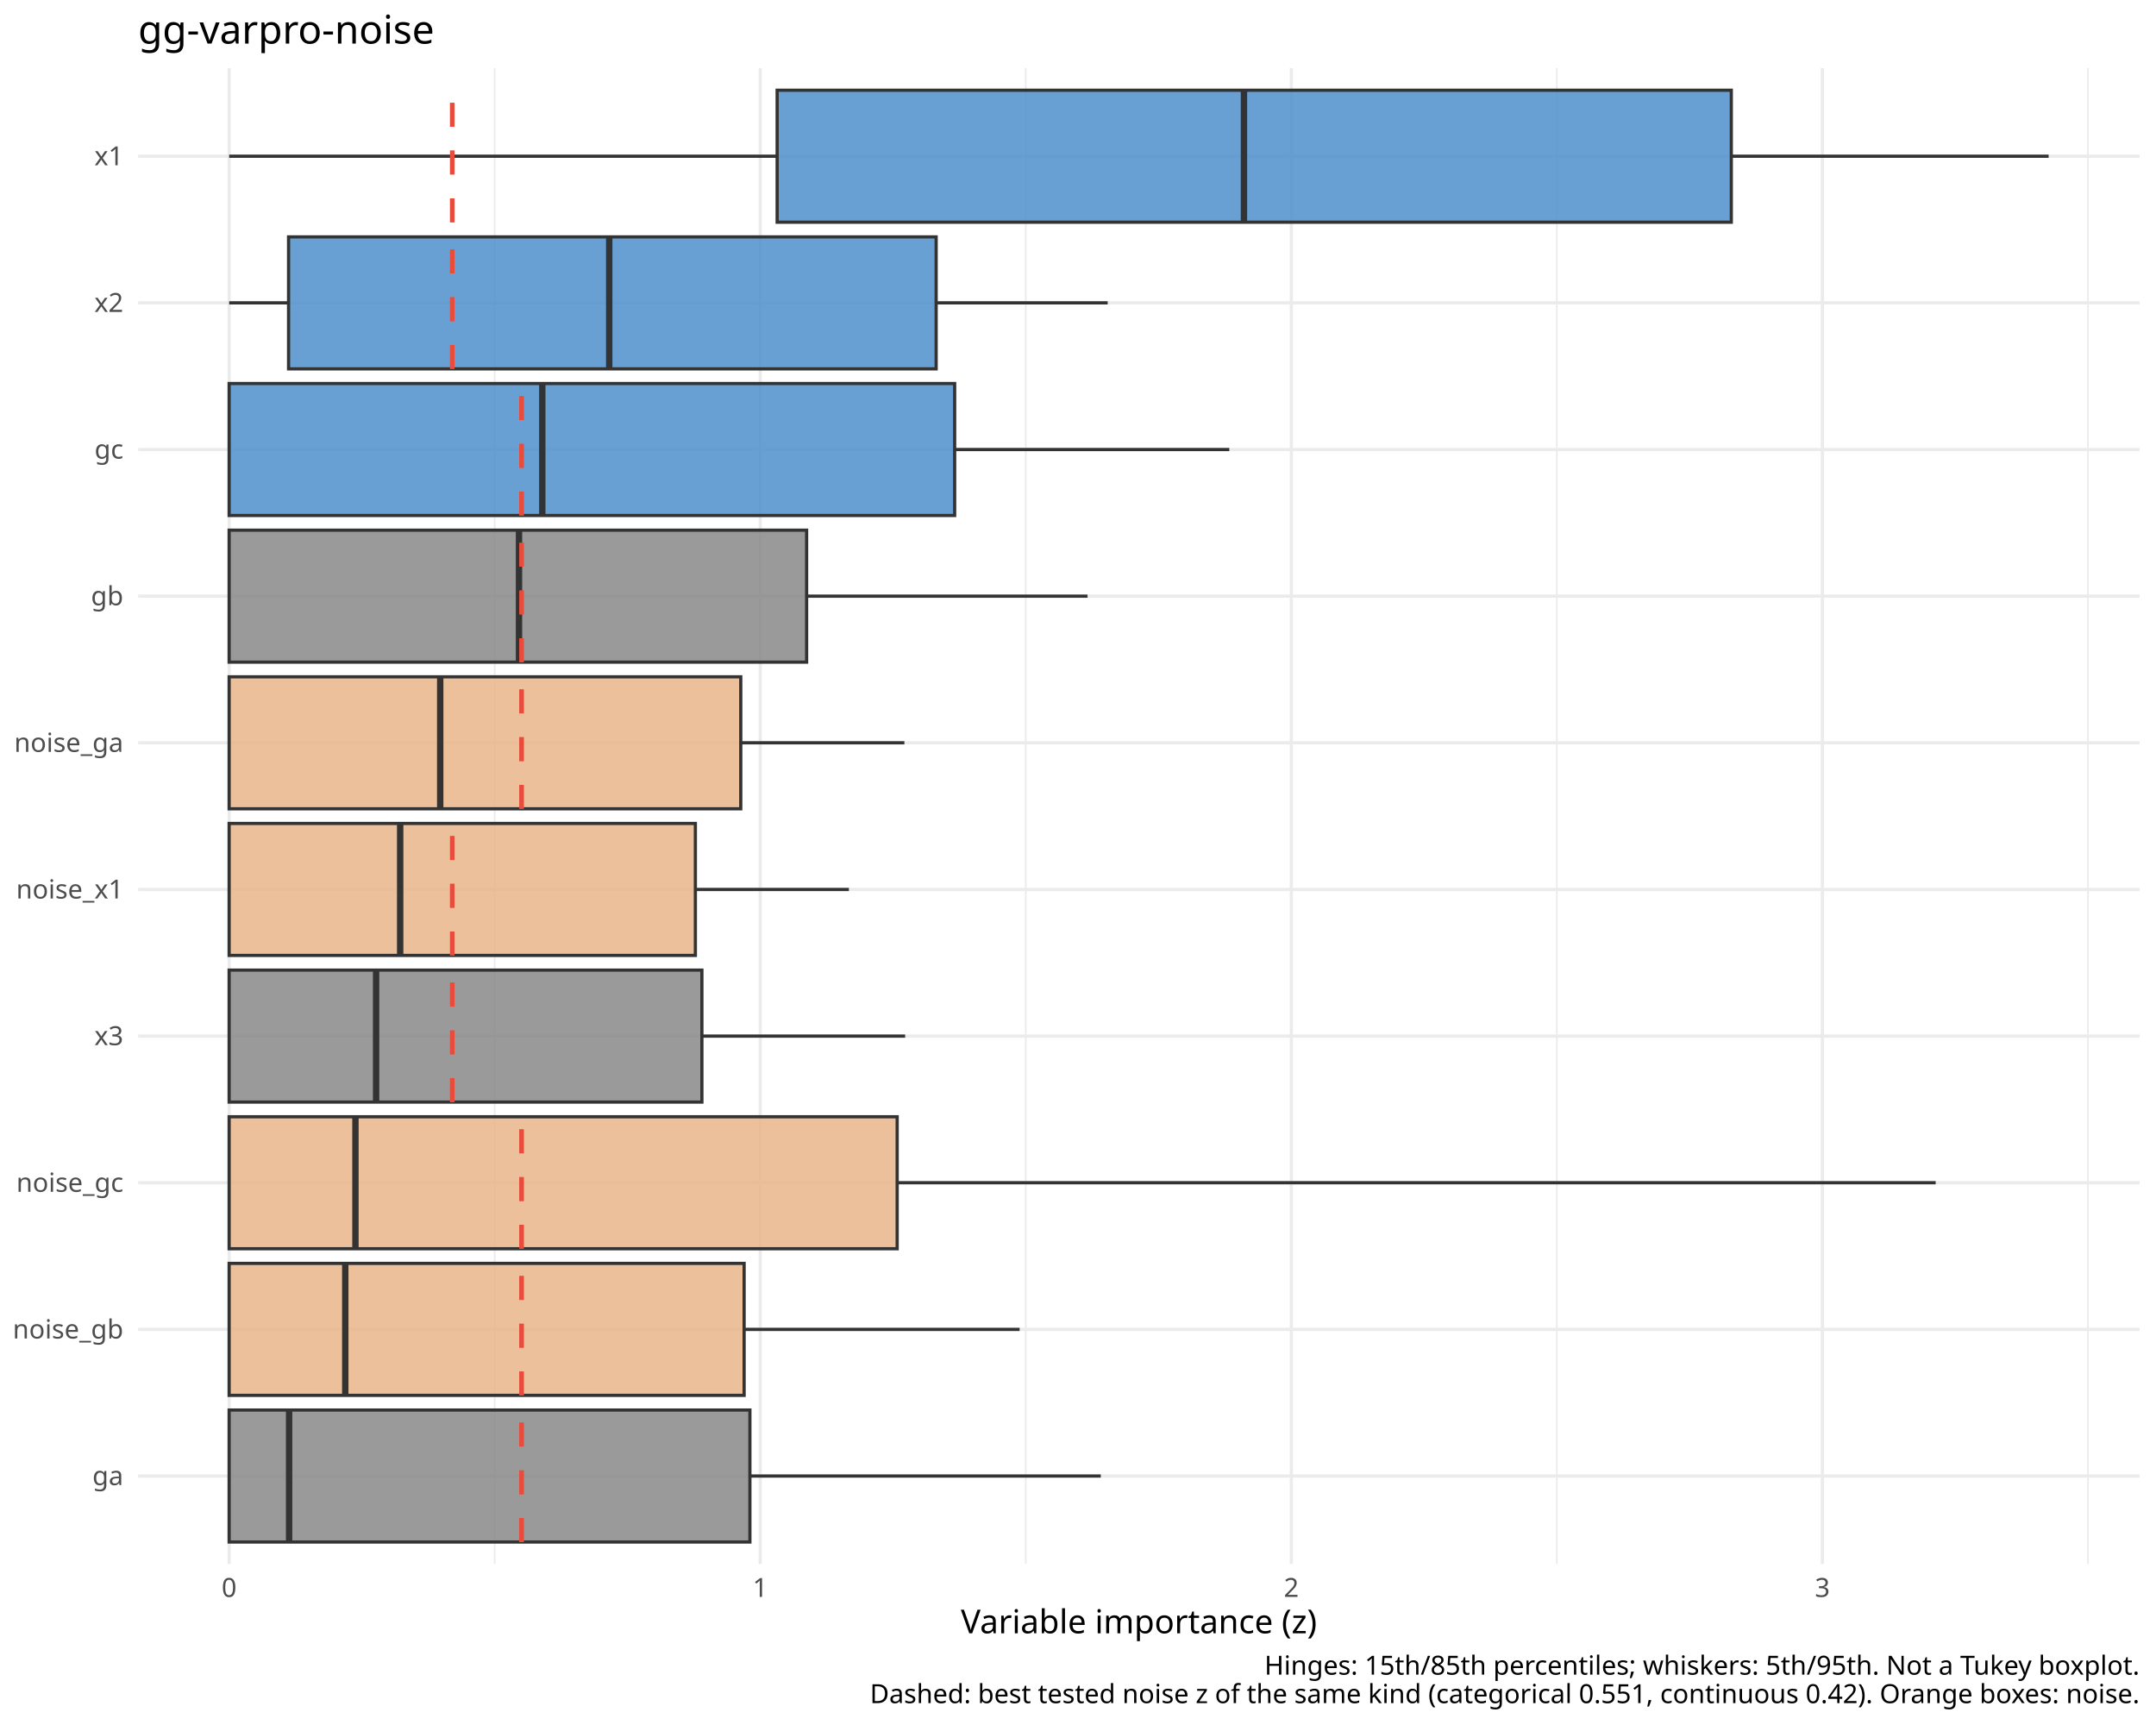
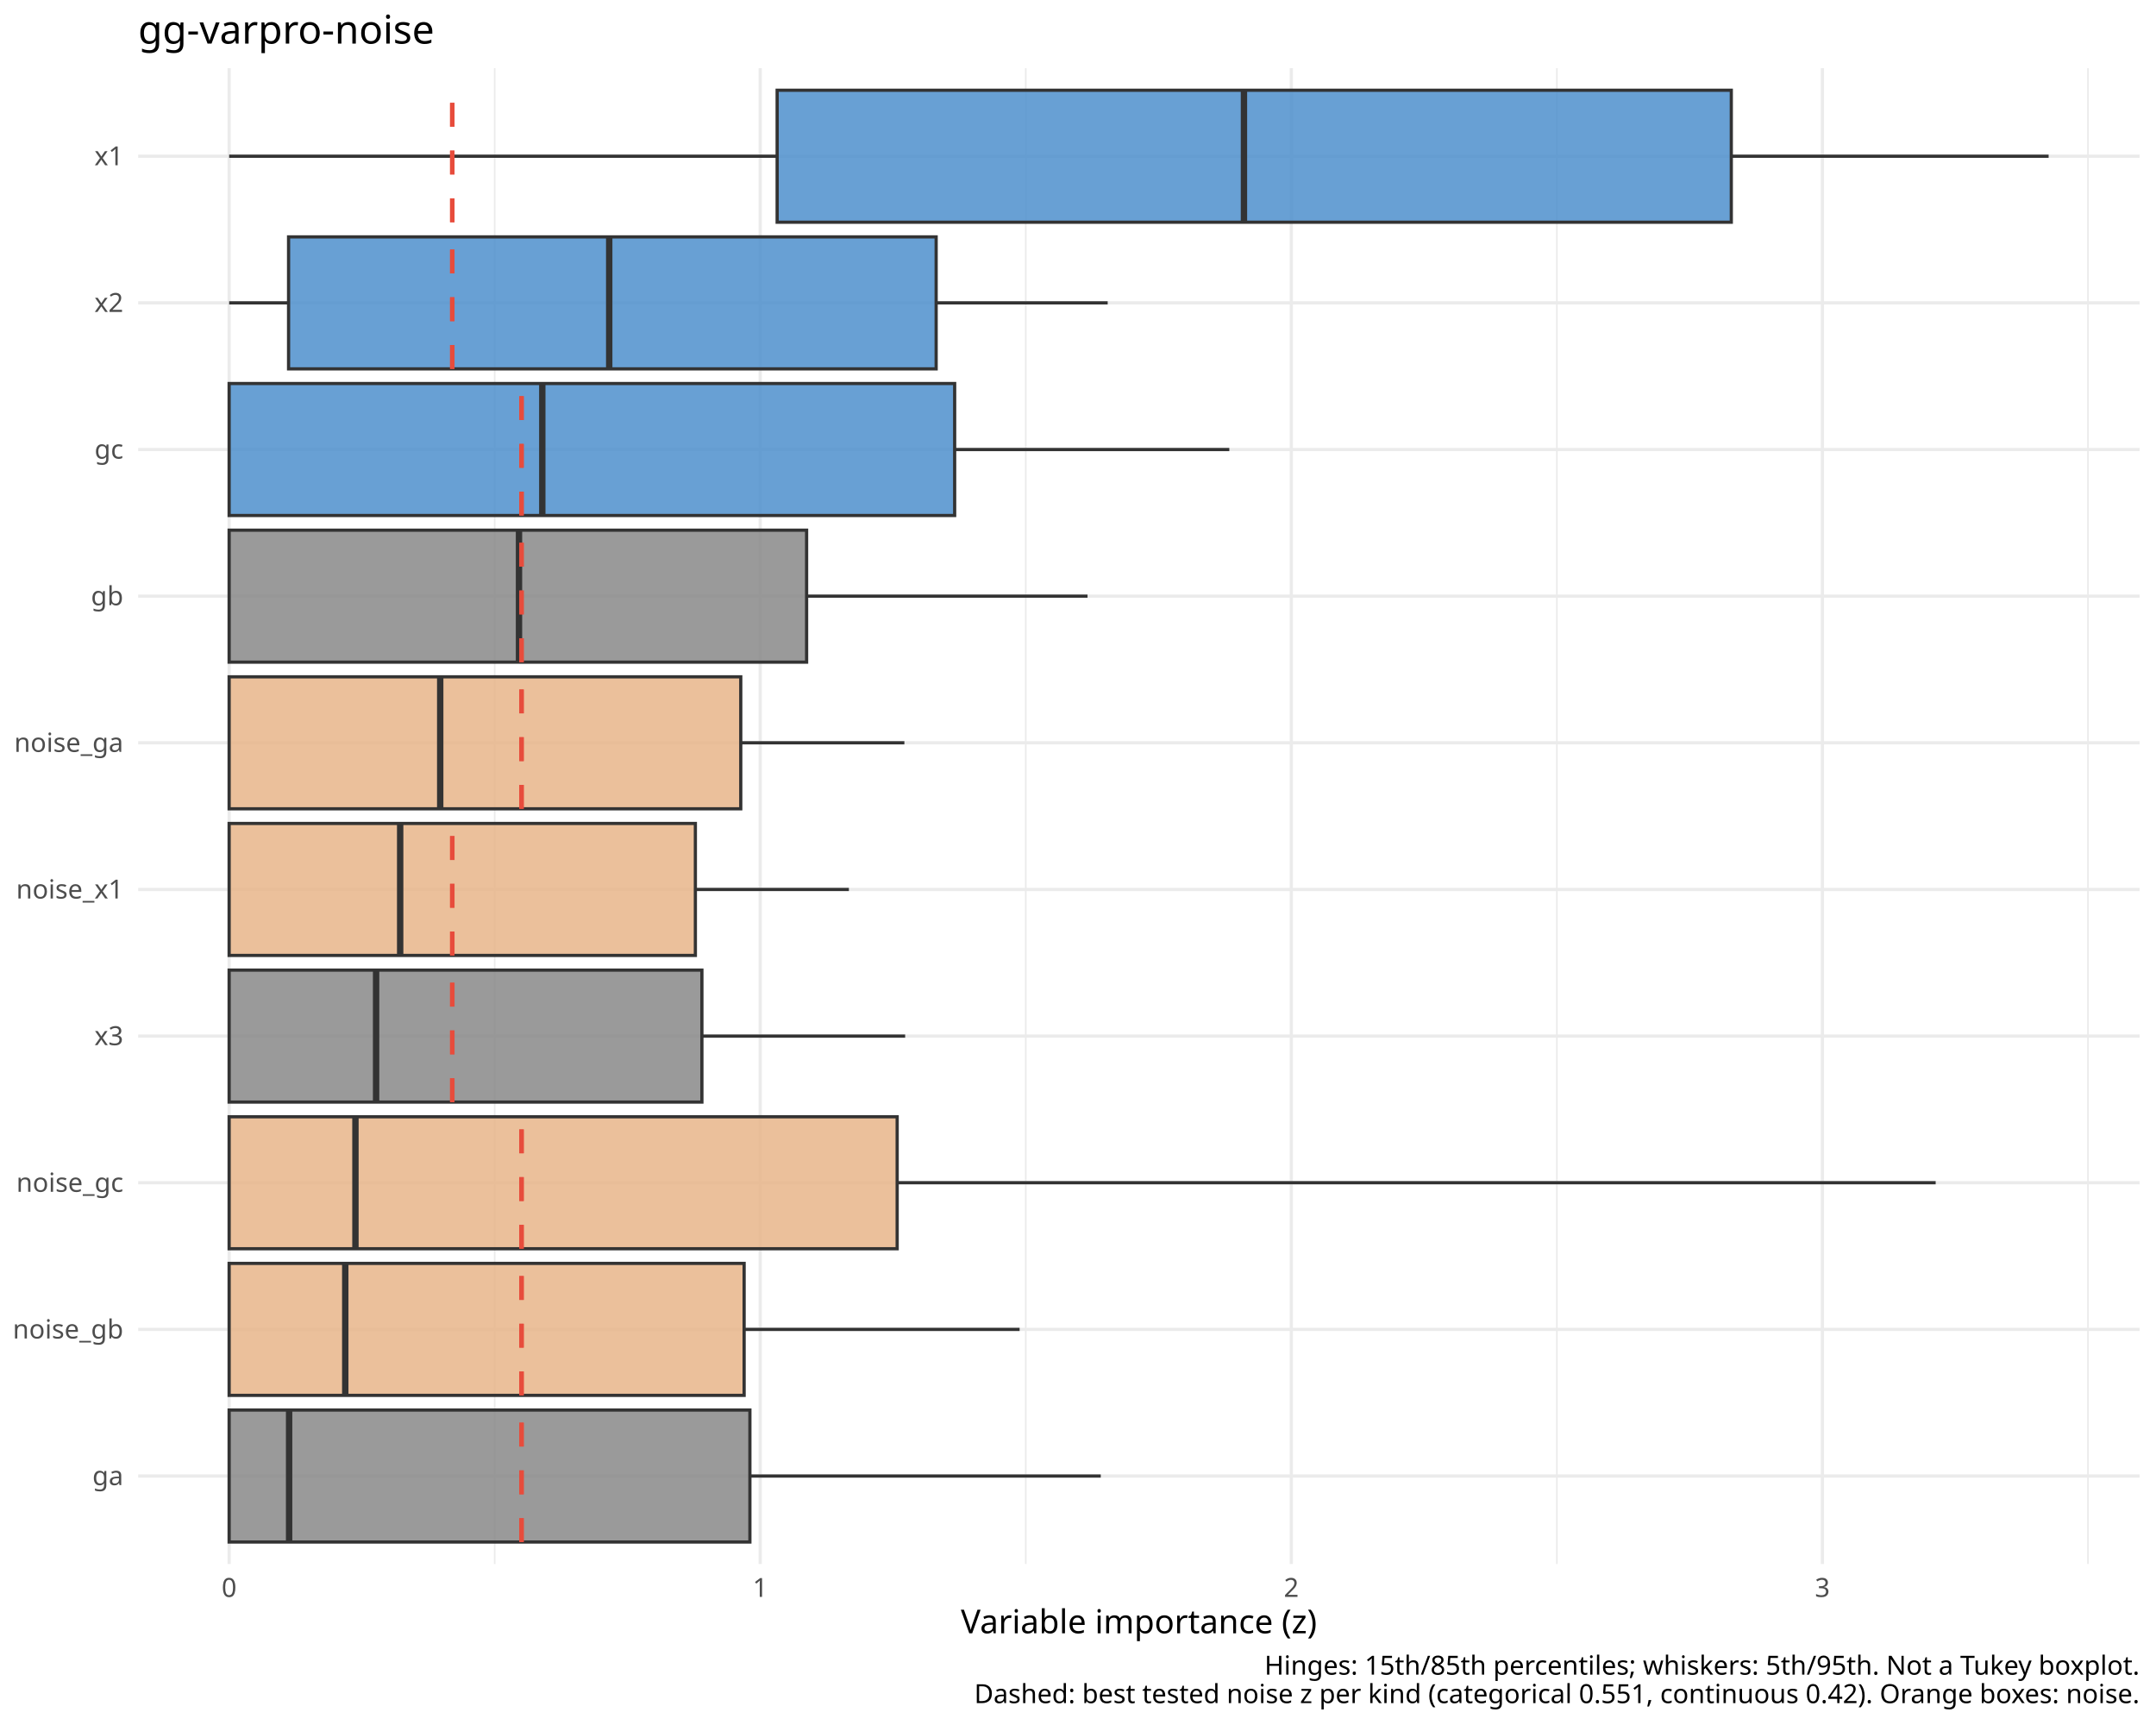
<svg xmlns="http://www.w3.org/2000/svg" class="svglite" data-engine-version="2.0" width="720.00pt" height="576.00pt" viewBox="0 0 720.00 576.00">
  <defs>
    <style type="text/css">
    .svglite line, .svglite polyline, .svglite polygon, .svglite path, .svglite rect, .svglite circle {
      fill: none;
      stroke: #000000;
      stroke-linecap: round;
      stroke-linejoin: round;
      stroke-miterlimit: 10.00;
    }
  </style>
  </defs>
  <rect width="100%" height="100%" style="stroke: none; fill: #FFFFFF;" />
  <defs>
    <clipPath id="cpMC4wMHw3MjAuMDB8MC4wMHw1NzYuMDA=">
      <rect x="0.00" y="0.00" width="720.00" height="576.00" />
    </clipPath>
  </defs>
  <g clip-path="url(#cpMC4wMHw3MjAuMDB8MC4wMHw1NzYuMDA=)">
    <rect x="0.00" y="0.00" width="720.00" height="576.00" style="stroke-width: 1.07; stroke: none; fill: #FFFFFF;" />
  </g>
  <defs>
    <clipPath id="cpNDYuMTR8NzE0LjUyfDIyLjc4fDUyMi4yNQ==">
      <rect x="46.14" y="22.78" width="668.39" height="499.46" />
    </clipPath>
  </defs>
  <g clip-path="url(#cpNDYuMTR8NzE0LjUyfDIyLjc4fDUyMi4yNQ==)">
    <polyline points="165.20,522.25 165.20,22.78 " style="stroke-width: 0.53; stroke: #EBEBEB; stroke-linecap: butt;" />
    <polyline points="342.56,522.25 342.56,22.78 " style="stroke-width: 0.53; stroke: #EBEBEB; stroke-linecap: butt;" />
    <polyline points="519.92,522.25 519.92,22.78 " style="stroke-width: 0.53; stroke: #EBEBEB; stroke-linecap: butt;" />
    <polyline points="697.28,522.25 697.28,22.78 " style="stroke-width: 0.53; stroke: #EBEBEB; stroke-linecap: butt;" />
    <polyline points="46.14,492.87 714.52,492.87 " style="stroke-width: 1.07; stroke: #EBEBEB; stroke-linecap: butt;" />
    <polyline points="46.14,443.90 714.52,443.90 " style="stroke-width: 1.07; stroke: #EBEBEB; stroke-linecap: butt;" />
    <polyline points="46.14,394.93 714.52,394.93 " style="stroke-width: 1.07; stroke: #EBEBEB; stroke-linecap: butt;" />
    <polyline points="46.14,345.97 714.52,345.97 " style="stroke-width: 1.07; stroke: #EBEBEB; stroke-linecap: butt;" />
    <polyline points="46.14,297.00 714.52,297.00 " style="stroke-width: 1.07; stroke: #EBEBEB; stroke-linecap: butt;" />
    <polyline points="46.14,248.03 714.52,248.03 " style="stroke-width: 1.07; stroke: #EBEBEB; stroke-linecap: butt;" />
    <polyline points="46.14,199.06 714.52,199.06 " style="stroke-width: 1.07; stroke: #EBEBEB; stroke-linecap: butt;" />
    <polyline points="46.14,150.10 714.52,150.10 " style="stroke-width: 1.07; stroke: #EBEBEB; stroke-linecap: butt;" />
    <polyline points="46.14,101.13 714.52,101.13 " style="stroke-width: 1.07; stroke: #EBEBEB; stroke-linecap: butt;" />
    <polyline points="46.14,52.16 714.52,52.16 " style="stroke-width: 1.07; stroke: #EBEBEB; stroke-linecap: butt;" />
    <polyline points="76.52,522.25 76.52,22.78 " style="stroke-width: 1.07; stroke: #EBEBEB; stroke-linecap: butt;" />
    <polyline points="253.88,522.25 253.88,22.78 " style="stroke-width: 1.07; stroke: #EBEBEB; stroke-linecap: butt;" />
    <polyline points="431.24,522.25 431.24,22.78 " style="stroke-width: 1.07; stroke: #EBEBEB; stroke-linecap: butt;" />
    <polyline points="608.60,522.25 608.60,22.78 " style="stroke-width: 1.07; stroke: #EBEBEB; stroke-linecap: butt;" />
    <line x1="250.43" y1="492.87" x2="367.60" y2="492.87" style="stroke-width: 1.07; stroke: #333333; stroke-linecap: butt;" />
    <line x1="76.52" y1="492.87" x2="76.52" y2="492.87" style="stroke-width: 1.07; stroke: #333333; stroke-linecap: butt;" />
    <polygon points="250.43,514.90 76.52,514.90 76.52,470.83 250.43,470.83 250.43,514.90 " style="stroke-width: 1.07; stroke: #333333; stroke-linecap: butt; stroke-linejoin: miter; fill: #888888; fill-opacity: 0.85;" />
    <line x1="96.55" y1="514.90" x2="96.55" y2="470.83" style="stroke-width: 2.13; stroke: #333333; stroke-linecap: butt; stroke-linejoin: miter;" />
    <line x1="248.50" y1="443.90" x2="340.50" y2="443.90" style="stroke-width: 1.07; stroke: #333333; stroke-linecap: butt;" />
    <line x1="76.52" y1="443.90" x2="76.52" y2="443.90" style="stroke-width: 1.07; stroke: #333333; stroke-linecap: butt;" />
    <polygon points="248.50,465.93 76.52,465.93 76.52,421.86 248.50,421.86 248.50,465.93 " style="stroke-width: 1.07; stroke: #333333; stroke-linecap: butt; stroke-linejoin: miter; fill: #E8B58A; fill-opacity: 0.85;" />
    <line x1="115.30" y1="465.93" x2="115.30" y2="421.86" style="stroke-width: 2.13; stroke: #333333; stroke-linecap: butt; stroke-linejoin: miter;" />
    <line x1="299.61" y1="394.93" x2="646.42" y2="394.93" style="stroke-width: 1.07; stroke: #333333; stroke-linecap: butt;" />
    <line x1="76.52" y1="394.93" x2="76.52" y2="394.93" style="stroke-width: 1.07; stroke: #333333; stroke-linecap: butt;" />
    <polygon points="299.61,416.97 76.52,416.97 76.52,372.90 299.61,372.90 299.61,416.97 " style="stroke-width: 1.07; stroke: #333333; stroke-linecap: butt; stroke-linejoin: miter; fill: #E8B58A; fill-opacity: 0.85;" />
    <line x1="118.70" y1="416.97" x2="118.70" y2="372.90" style="stroke-width: 2.13; stroke: #333333; stroke-linecap: butt; stroke-linejoin: miter;" />
    <line x1="234.40" y1="345.97" x2="302.28" y2="345.97" style="stroke-width: 1.07; stroke: #333333; stroke-linecap: butt;" />
    <line x1="76.52" y1="345.97" x2="76.52" y2="345.97" style="stroke-width: 1.07; stroke: #333333; stroke-linecap: butt;" />
    <polygon points="234.40,368.00 76.52,368.00 76.52,323.93 234.40,323.93 234.40,368.00 " style="stroke-width: 1.07; stroke: #333333; stroke-linecap: butt; stroke-linejoin: miter; fill: #888888; fill-opacity: 0.85;" />
    <line x1="125.60" y1="368.00" x2="125.60" y2="323.93" style="stroke-width: 2.13; stroke: #333333; stroke-linecap: butt; stroke-linejoin: miter;" />
    <line x1="232.22" y1="297.00" x2="283.49" y2="297.00" style="stroke-width: 1.07; stroke: #333333; stroke-linecap: butt;" />
    <line x1="76.52" y1="297.00" x2="76.52" y2="297.00" style="stroke-width: 1.07; stroke: #333333; stroke-linecap: butt;" />
    <polygon points="232.22,319.03 76.52,319.03 76.52,274.96 232.22,274.96 232.22,319.03 " style="stroke-width: 1.07; stroke: #333333; stroke-linecap: butt; stroke-linejoin: miter; fill: #E8B58A; fill-opacity: 0.85;" />
    <line x1="133.64" y1="319.03" x2="133.64" y2="274.96" style="stroke-width: 2.13; stroke: #333333; stroke-linecap: butt; stroke-linejoin: miter;" />
    <line x1="247.38" y1="248.03" x2="302.02" y2="248.03" style="stroke-width: 1.07; stroke: #333333; stroke-linecap: butt;" />
    <line x1="76.52" y1="248.03" x2="76.52" y2="248.03" style="stroke-width: 1.07; stroke: #333333; stroke-linecap: butt;" />
    <polygon points="247.38,270.07 76.52,270.07 76.52,226.00 247.38,226.00 247.38,270.07 " style="stroke-width: 1.07; stroke: #333333; stroke-linecap: butt; stroke-linejoin: miter; fill: #E8B58A; fill-opacity: 0.85;" />
    <line x1="147.01" y1="270.07" x2="147.01" y2="226.00" style="stroke-width: 2.13; stroke: #333333; stroke-linecap: butt; stroke-linejoin: miter;" />
    <line x1="269.37" y1="199.06" x2="363.18" y2="199.06" style="stroke-width: 1.07; stroke: #333333; stroke-linecap: butt;" />
    <line x1="76.52" y1="199.06" x2="76.52" y2="199.06" style="stroke-width: 1.07; stroke: #333333; stroke-linecap: butt;" />
    <polygon points="269.37,221.10 76.52,221.10 76.52,177.03 269.37,177.03 269.37,221.10 " style="stroke-width: 1.07; stroke: #333333; stroke-linecap: butt; stroke-linejoin: miter; fill: #888888; fill-opacity: 0.85;" />
    <line x1="173.32" y1="221.10" x2="173.32" y2="177.03" style="stroke-width: 2.13; stroke: #333333; stroke-linecap: butt; stroke-linejoin: miter;" />
    <line x1="318.81" y1="150.10" x2="410.53" y2="150.10" style="stroke-width: 1.07; stroke: #333333; stroke-linecap: butt;" />
    <line x1="76.52" y1="150.10" x2="76.52" y2="150.10" style="stroke-width: 1.07; stroke: #333333; stroke-linecap: butt;" />
    <polygon points="318.81,172.13 76.52,172.13 76.52,128.06 318.81,128.06 318.81,172.13 " style="stroke-width: 1.07; stroke: #333333; stroke-linecap: butt; stroke-linejoin: miter; fill: #4E8FCD; fill-opacity: 0.85;" />
    <line x1="181.10" y1="172.13" x2="181.10" y2="128.06" style="stroke-width: 2.13; stroke: #333333; stroke-linecap: butt; stroke-linejoin: miter;" />
    <line x1="312.63" y1="101.13" x2="369.91" y2="101.13" style="stroke-width: 1.07; stroke: #333333; stroke-linecap: butt;" />
    <line x1="96.37" y1="101.13" x2="76.52" y2="101.13" style="stroke-width: 1.07; stroke: #333333; stroke-linecap: butt;" />
    <polygon points="312.63,123.17 96.37,123.17 96.37,79.10 312.63,79.10 312.63,123.17 " style="stroke-width: 1.07; stroke: #333333; stroke-linecap: butt; stroke-linejoin: miter; fill: #4E8FCD; fill-opacity: 0.85;" />
    <line x1="203.45" y1="123.17" x2="203.45" y2="79.10" style="stroke-width: 2.13; stroke: #333333; stroke-linecap: butt; stroke-linejoin: miter;" />
    <line x1="578.17" y1="52.16" x2="684.14" y2="52.16" style="stroke-width: 1.07; stroke: #333333; stroke-linecap: butt;" />
    <line x1="259.53" y1="52.16" x2="76.52" y2="52.16" style="stroke-width: 1.07; stroke: #333333; stroke-linecap: butt;" />
    <polygon points="578.17,74.20 259.53,74.20 259.53,30.13 578.17,30.13 578.17,74.20 " style="stroke-width: 1.07; stroke: #333333; stroke-linecap: butt; stroke-linejoin: miter; fill: #4E8FCD; fill-opacity: 0.85;" />
    <line x1="415.42" y1="74.20" x2="415.42" y2="30.13" style="stroke-width: 2.13; stroke: #333333; stroke-linecap: butt; stroke-linejoin: miter;" />
    <polyline points="174.16,514.90 174.16,470.83 " style="stroke-width: 1.49; stroke: #E74C3C; stroke-dasharray: 7.97,7.97; stroke-linecap: butt;" />
    <polyline points="174.16,492.87 174.16,492.87 " style="stroke-width: 1.49; stroke: #E74C3C; stroke-dasharray: 7.97,7.97; stroke-linecap: butt;" />
    <polyline points="174.16,514.90 174.16,470.83 " style="stroke-width: 1.49; stroke: #E74C3C; stroke-dasharray: 7.97,7.97; stroke-linecap: butt;" />
    <polyline points="174.16,221.10 174.16,177.03 " style="stroke-width: 1.49; stroke: #E74C3C; stroke-dasharray: 7.97,7.97; stroke-linecap: butt;" />
    <polyline points="174.16,199.06 174.16,199.06 " style="stroke-width: 1.49; stroke: #E74C3C; stroke-dasharray: 7.97,7.97; stroke-linecap: butt;" />
    <polyline points="174.16,221.10 174.16,177.03 " style="stroke-width: 1.49; stroke: #E74C3C; stroke-dasharray: 7.97,7.97; stroke-linecap: butt;" />
    <polyline points="174.16,172.13 174.16,128.06 " style="stroke-width: 1.49; stroke: #E74C3C; stroke-dasharray: 7.97,7.97; stroke-linecap: butt;" />
    <polyline points="174.16,150.10 174.16,150.10 " style="stroke-width: 1.49; stroke: #E74C3C; stroke-dasharray: 7.97,7.97; stroke-linecap: butt;" />
    <polyline points="174.16,172.13 174.16,128.06 " style="stroke-width: 1.49; stroke: #E74C3C; stroke-dasharray: 7.97,7.97; stroke-linecap: butt;" />
    <polyline points="174.16,270.07 174.16,226.00 " style="stroke-width: 1.49; stroke: #E74C3C; stroke-dasharray: 7.97,7.97; stroke-linecap: butt;" />
    <polyline points="174.16,248.03 174.16,248.03 " style="stroke-width: 1.49; stroke: #E74C3C; stroke-dasharray: 7.97,7.97; stroke-linecap: butt;" />
    <polyline points="174.16,270.07 174.16,226.00 " style="stroke-width: 1.49; stroke: #E74C3C; stroke-dasharray: 7.97,7.97; stroke-linecap: butt;" />
    <polyline points="174.16,465.93 174.16,421.86 " style="stroke-width: 1.49; stroke: #E74C3C; stroke-dasharray: 7.97,7.97; stroke-linecap: butt;" />
    <polyline points="174.16,443.90 174.16,443.90 " style="stroke-width: 1.49; stroke: #E74C3C; stroke-dasharray: 7.97,7.97; stroke-linecap: butt;" />
    <polyline points="174.16,465.93 174.16,421.86 " style="stroke-width: 1.49; stroke: #E74C3C; stroke-dasharray: 7.97,7.97; stroke-linecap: butt;" />
    <polyline points="174.16,416.97 174.16,372.90 " style="stroke-width: 1.49; stroke: #E74C3C; stroke-dasharray: 7.97,7.97; stroke-linecap: butt;" />
    <polyline points="174.16,394.93 174.16,394.93 " style="stroke-width: 1.49; stroke: #E74C3C; stroke-dasharray: 7.97,7.97; stroke-linecap: butt;" />
    <polyline points="174.16,416.97 174.16,372.90 " style="stroke-width: 1.49; stroke: #E74C3C; stroke-dasharray: 7.97,7.97; stroke-linecap: butt;" />
    <polyline points="151.04,319.03 151.04,274.96 " style="stroke-width: 1.49; stroke: #E74C3C; stroke-dasharray: 7.97,7.97; stroke-linecap: butt;" />
    <polyline points="151.04,297.00 151.04,297.00 " style="stroke-width: 1.49; stroke: #E74C3C; stroke-dasharray: 7.97,7.97; stroke-linecap: butt;" />
    <polyline points="151.04,319.03 151.04,274.96 " style="stroke-width: 1.49; stroke: #E74C3C; stroke-dasharray: 7.97,7.97; stroke-linecap: butt;" />
    <polyline points="151.04,74.20 151.04,30.13 " style="stroke-width: 1.49; stroke: #E74C3C; stroke-dasharray: 7.97,7.97; stroke-linecap: butt;" />
    <polyline points="151.04,52.16 151.04,52.16 " style="stroke-width: 1.49; stroke: #E74C3C; stroke-dasharray: 7.97,7.97; stroke-linecap: butt;" />
    <polyline points="151.04,74.20 151.04,30.13 " style="stroke-width: 1.49; stroke: #E74C3C; stroke-dasharray: 7.97,7.97; stroke-linecap: butt;" />
    <polyline points="151.04,123.17 151.04,79.10 " style="stroke-width: 1.49; stroke: #E74C3C; stroke-dasharray: 7.97,7.97; stroke-linecap: butt;" />
    <polyline points="151.04,101.13 151.04,101.13 " style="stroke-width: 1.49; stroke: #E74C3C; stroke-dasharray: 7.97,7.97; stroke-linecap: butt;" />
    <polyline points="151.04,123.17 151.04,79.10 " style="stroke-width: 1.49; stroke: #E74C3C; stroke-dasharray: 7.97,7.97; stroke-linecap: butt;" />
    <polyline points="151.04,368.00 151.04,323.93 " style="stroke-width: 1.49; stroke: #E74C3C; stroke-dasharray: 7.97,7.97; stroke-linecap: butt;" />
    <polyline points="151.04,345.97 151.04,345.97 " style="stroke-width: 1.49; stroke: #E74C3C; stroke-dasharray: 7.97,7.97; stroke-linecap: butt;" />
    <polyline points="151.04,368.00 151.04,323.93 " style="stroke-width: 1.49; stroke: #E74C3C; stroke-dasharray: 7.97,7.97; stroke-linecap: butt;" />
  </g>
  <g clip-path="url(#cpMC4wMHw3MjAuMDB8MC4wMHw1NzYuMDA=)">
    <text x="41.20" y="495.89" text-anchor="end" style="font-size: 8.80px; fill: #4D4D4D; font-family: sans;" textLength="9.79px" lengthAdjust="spacingAndGlyphs">ga</text>
    <text x="41.20" y="446.93" text-anchor="end" style="font-size: 8.80px; fill: #4D4D4D; font-family: sans;" textLength="35.72px" lengthAdjust="spacingAndGlyphs">noise_gb</text>
    <text x="41.20" y="397.96" text-anchor="end" style="font-size: 8.80px; fill: #4D4D4D; font-family: sans;" textLength="35.23px" lengthAdjust="spacingAndGlyphs">noise_gc</text>
    <text x="41.20" y="348.99" text-anchor="end" style="font-size: 8.80px; fill: #4D4D4D; font-family: sans;" textLength="9.30px" lengthAdjust="spacingAndGlyphs">x3</text>
    <text x="41.20" y="300.03" text-anchor="end" style="font-size: 8.80px; fill: #4D4D4D; font-family: sans;" textLength="35.23px" lengthAdjust="spacingAndGlyphs">noise_x1</text>
    <text x="41.20" y="251.06" text-anchor="end" style="font-size: 8.80px; fill: #4D4D4D; font-family: sans;" textLength="35.72px" lengthAdjust="spacingAndGlyphs">noise_ga</text>
    <text x="41.20" y="202.09" text-anchor="end" style="font-size: 8.80px; fill: #4D4D4D; font-family: sans;" textLength="9.79px" lengthAdjust="spacingAndGlyphs">gb</text>
    <text x="41.20" y="153.13" text-anchor="end" style="font-size: 8.80px; fill: #4D4D4D; font-family: sans;" textLength="9.30px" lengthAdjust="spacingAndGlyphs">gc</text>
    <text x="41.20" y="104.16" text-anchor="end" style="font-size: 8.80px; fill: #4D4D4D; font-family: sans;" textLength="9.30px" lengthAdjust="spacingAndGlyphs">x2</text>
    <text x="41.20" y="55.19" text-anchor="end" style="font-size: 8.80px; fill: #4D4D4D; font-family: sans;" textLength="9.30px" lengthAdjust="spacingAndGlyphs">x1</text>
    <text x="76.52" y="533.23" text-anchor="middle" style="font-size: 8.80px; fill: #4D4D4D; font-family: sans;" textLength="4.89px" lengthAdjust="spacingAndGlyphs">0</text>
    <text x="253.88" y="533.23" text-anchor="middle" style="font-size: 8.80px; fill: #4D4D4D; font-family: sans;" textLength="4.89px" lengthAdjust="spacingAndGlyphs">1</text>
    <text x="431.24" y="533.23" text-anchor="middle" style="font-size: 8.80px; fill: #4D4D4D; font-family: sans;" textLength="4.89px" lengthAdjust="spacingAndGlyphs">2</text>
    <text x="608.60" y="533.23" text-anchor="middle" style="font-size: 8.80px; fill: #4D4D4D; font-family: sans;" textLength="4.89px" lengthAdjust="spacingAndGlyphs">3</text>
    <text x="380.33" y="545.37" text-anchor="middle" style="font-size: 11.00px; font-family: sans;" textLength="113.72px" lengthAdjust="spacingAndGlyphs">Variable importance (z)</text>
    <text x="46.14" y="14.56" style="font-size: 13.20px; font-family: sans;" textLength="92.46px" lengthAdjust="spacingAndGlyphs">gg-varpro-noise</text>
    <text x="714.52" y="559.19" text-anchor="end" style="font-size: 8.80px; font-family: sans;" textLength="275.43px" lengthAdjust="spacingAndGlyphs">Hinges: 15th/85th percentiles; whiskers: 5th/95th. Not a Tukey boxplot.</text>
-     <text x="714.52" y="568.69" text-anchor="end" style="font-size: 8.80px; font-family: sans;" textLength="406.57px" lengthAdjust="spacingAndGlyphs">Dashed: best tested noise z of the same kind (categorical 0.551, continuous 0.42). Orange boxes: noise.</text>
+     <text x="714.52" y="568.69" text-anchor="end" style="font-size: 8.80px; font-family: sans;" textLength="373.30px" lengthAdjust="spacingAndGlyphs">Dashed: best tested noise z per kind (categorical 0.551, continuous 0.42). Orange boxes: noise.</text>
  </g>
</svg>
